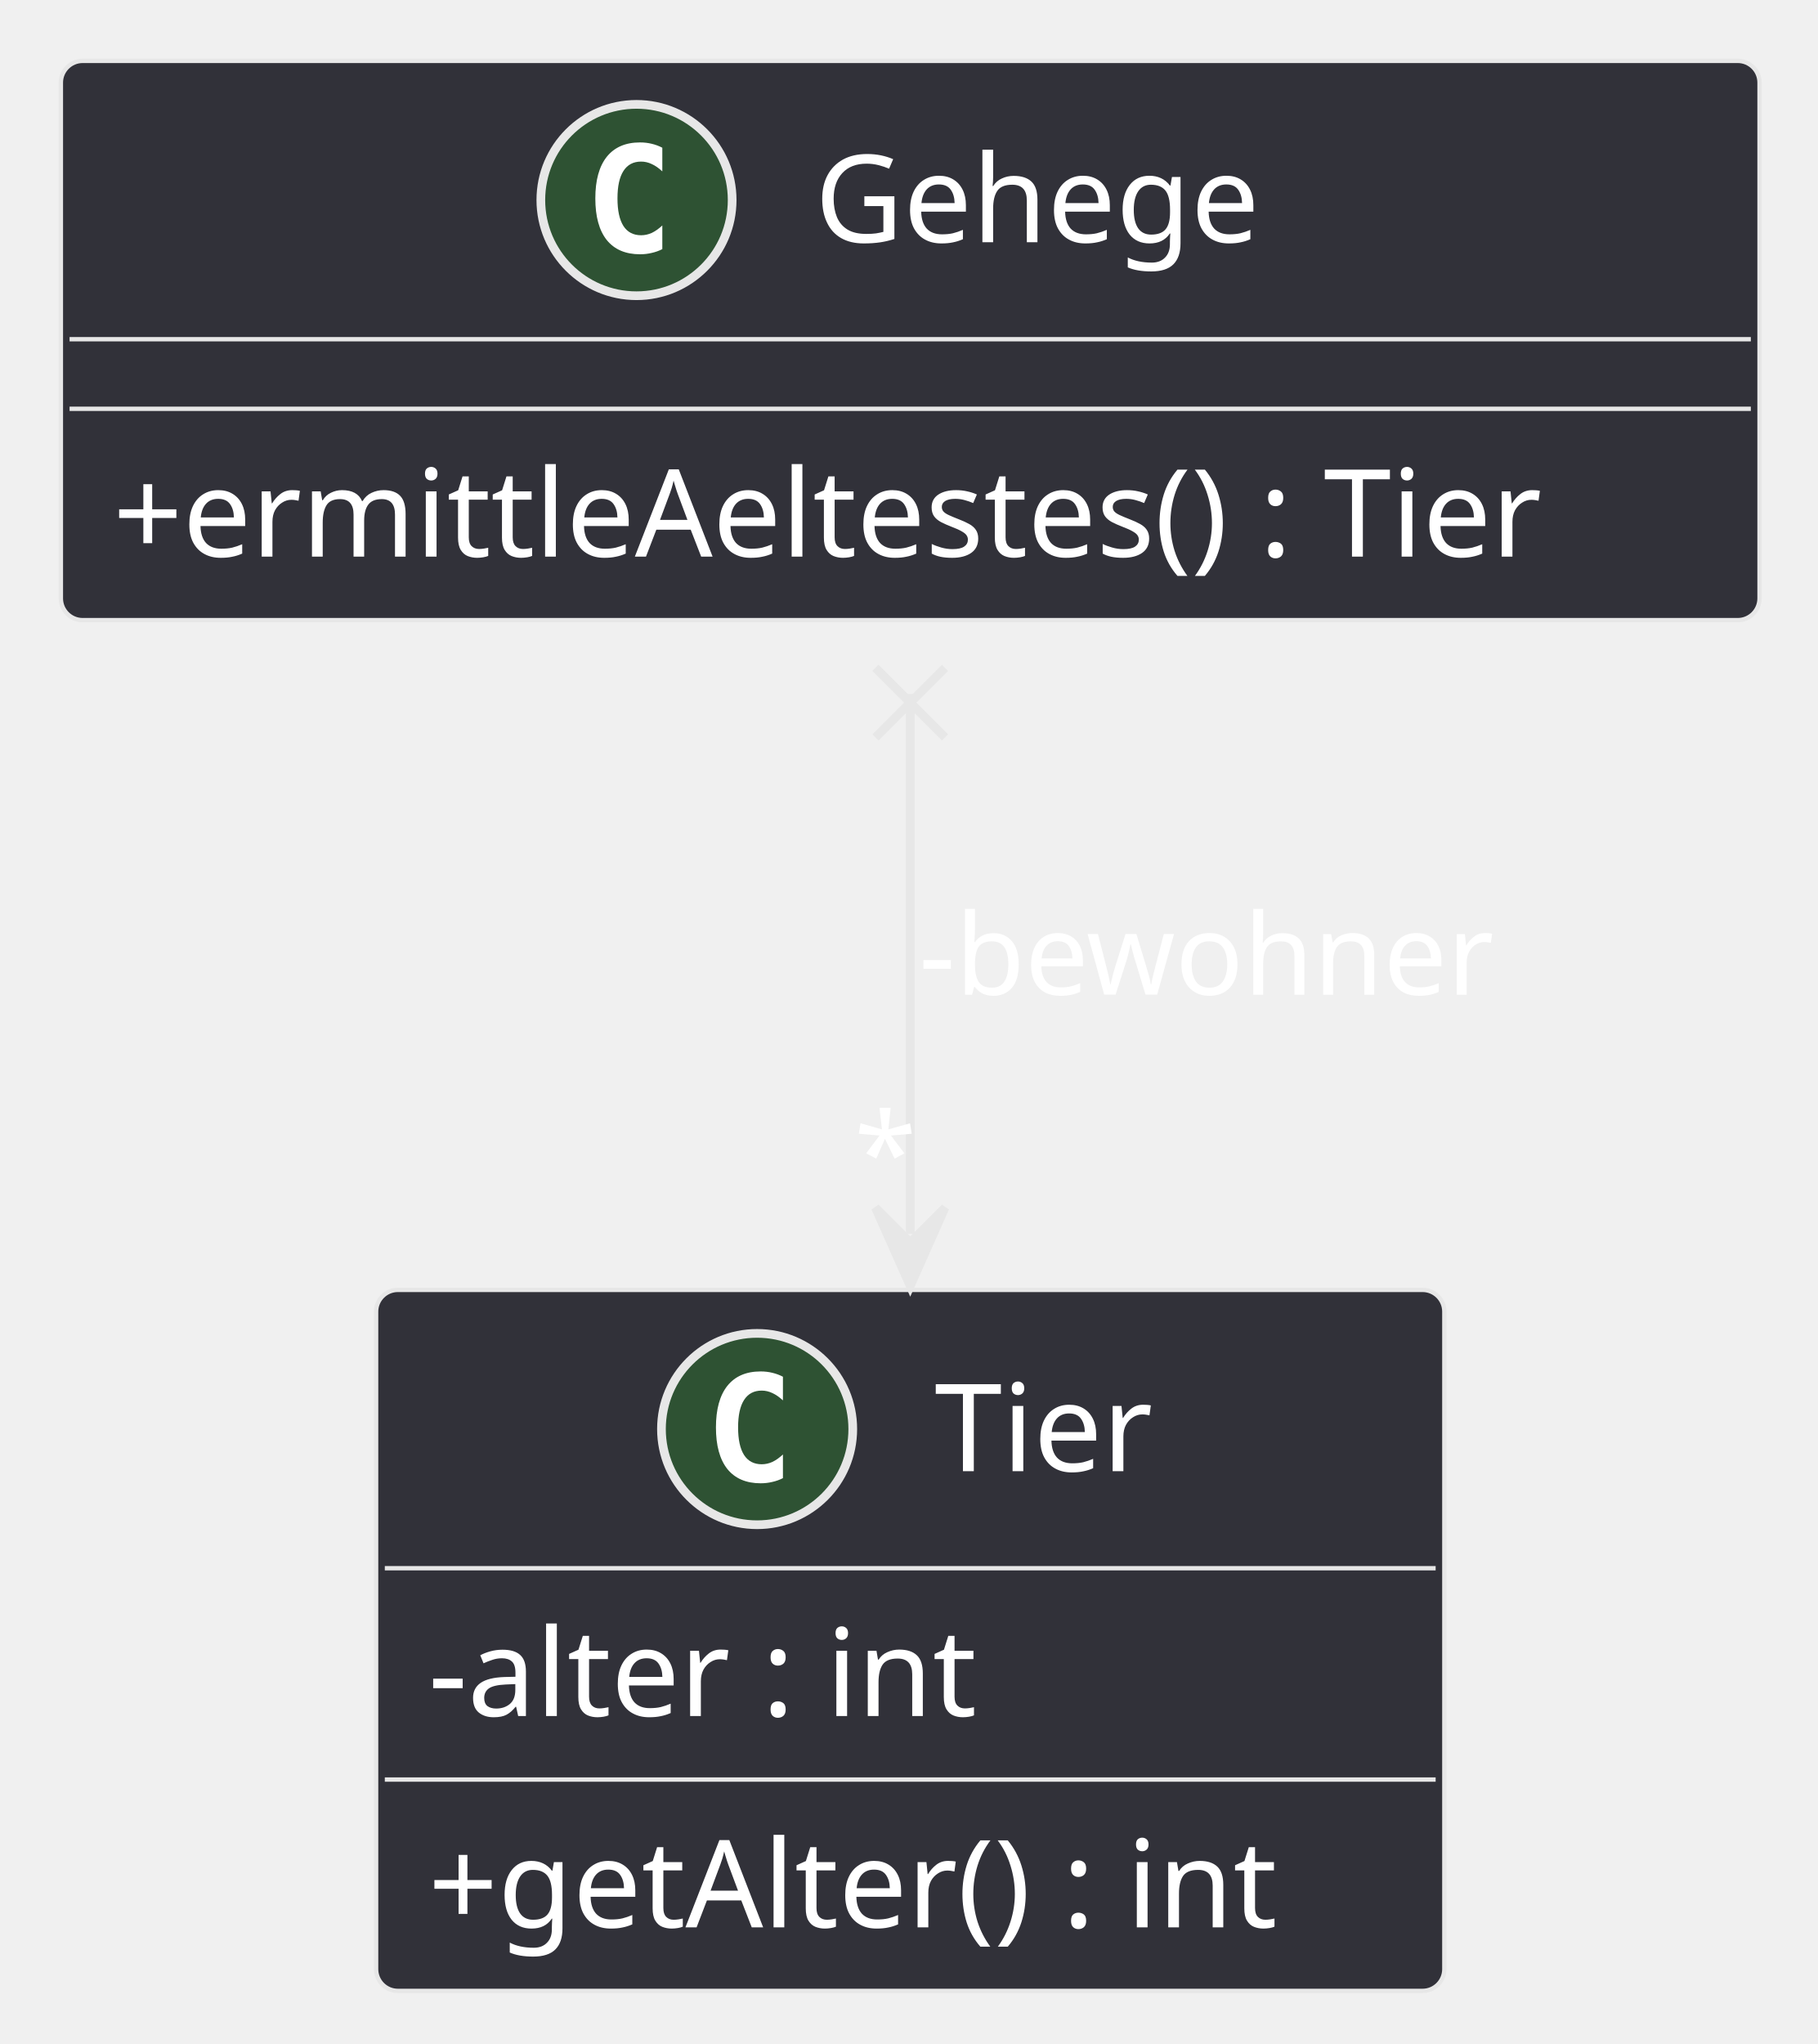
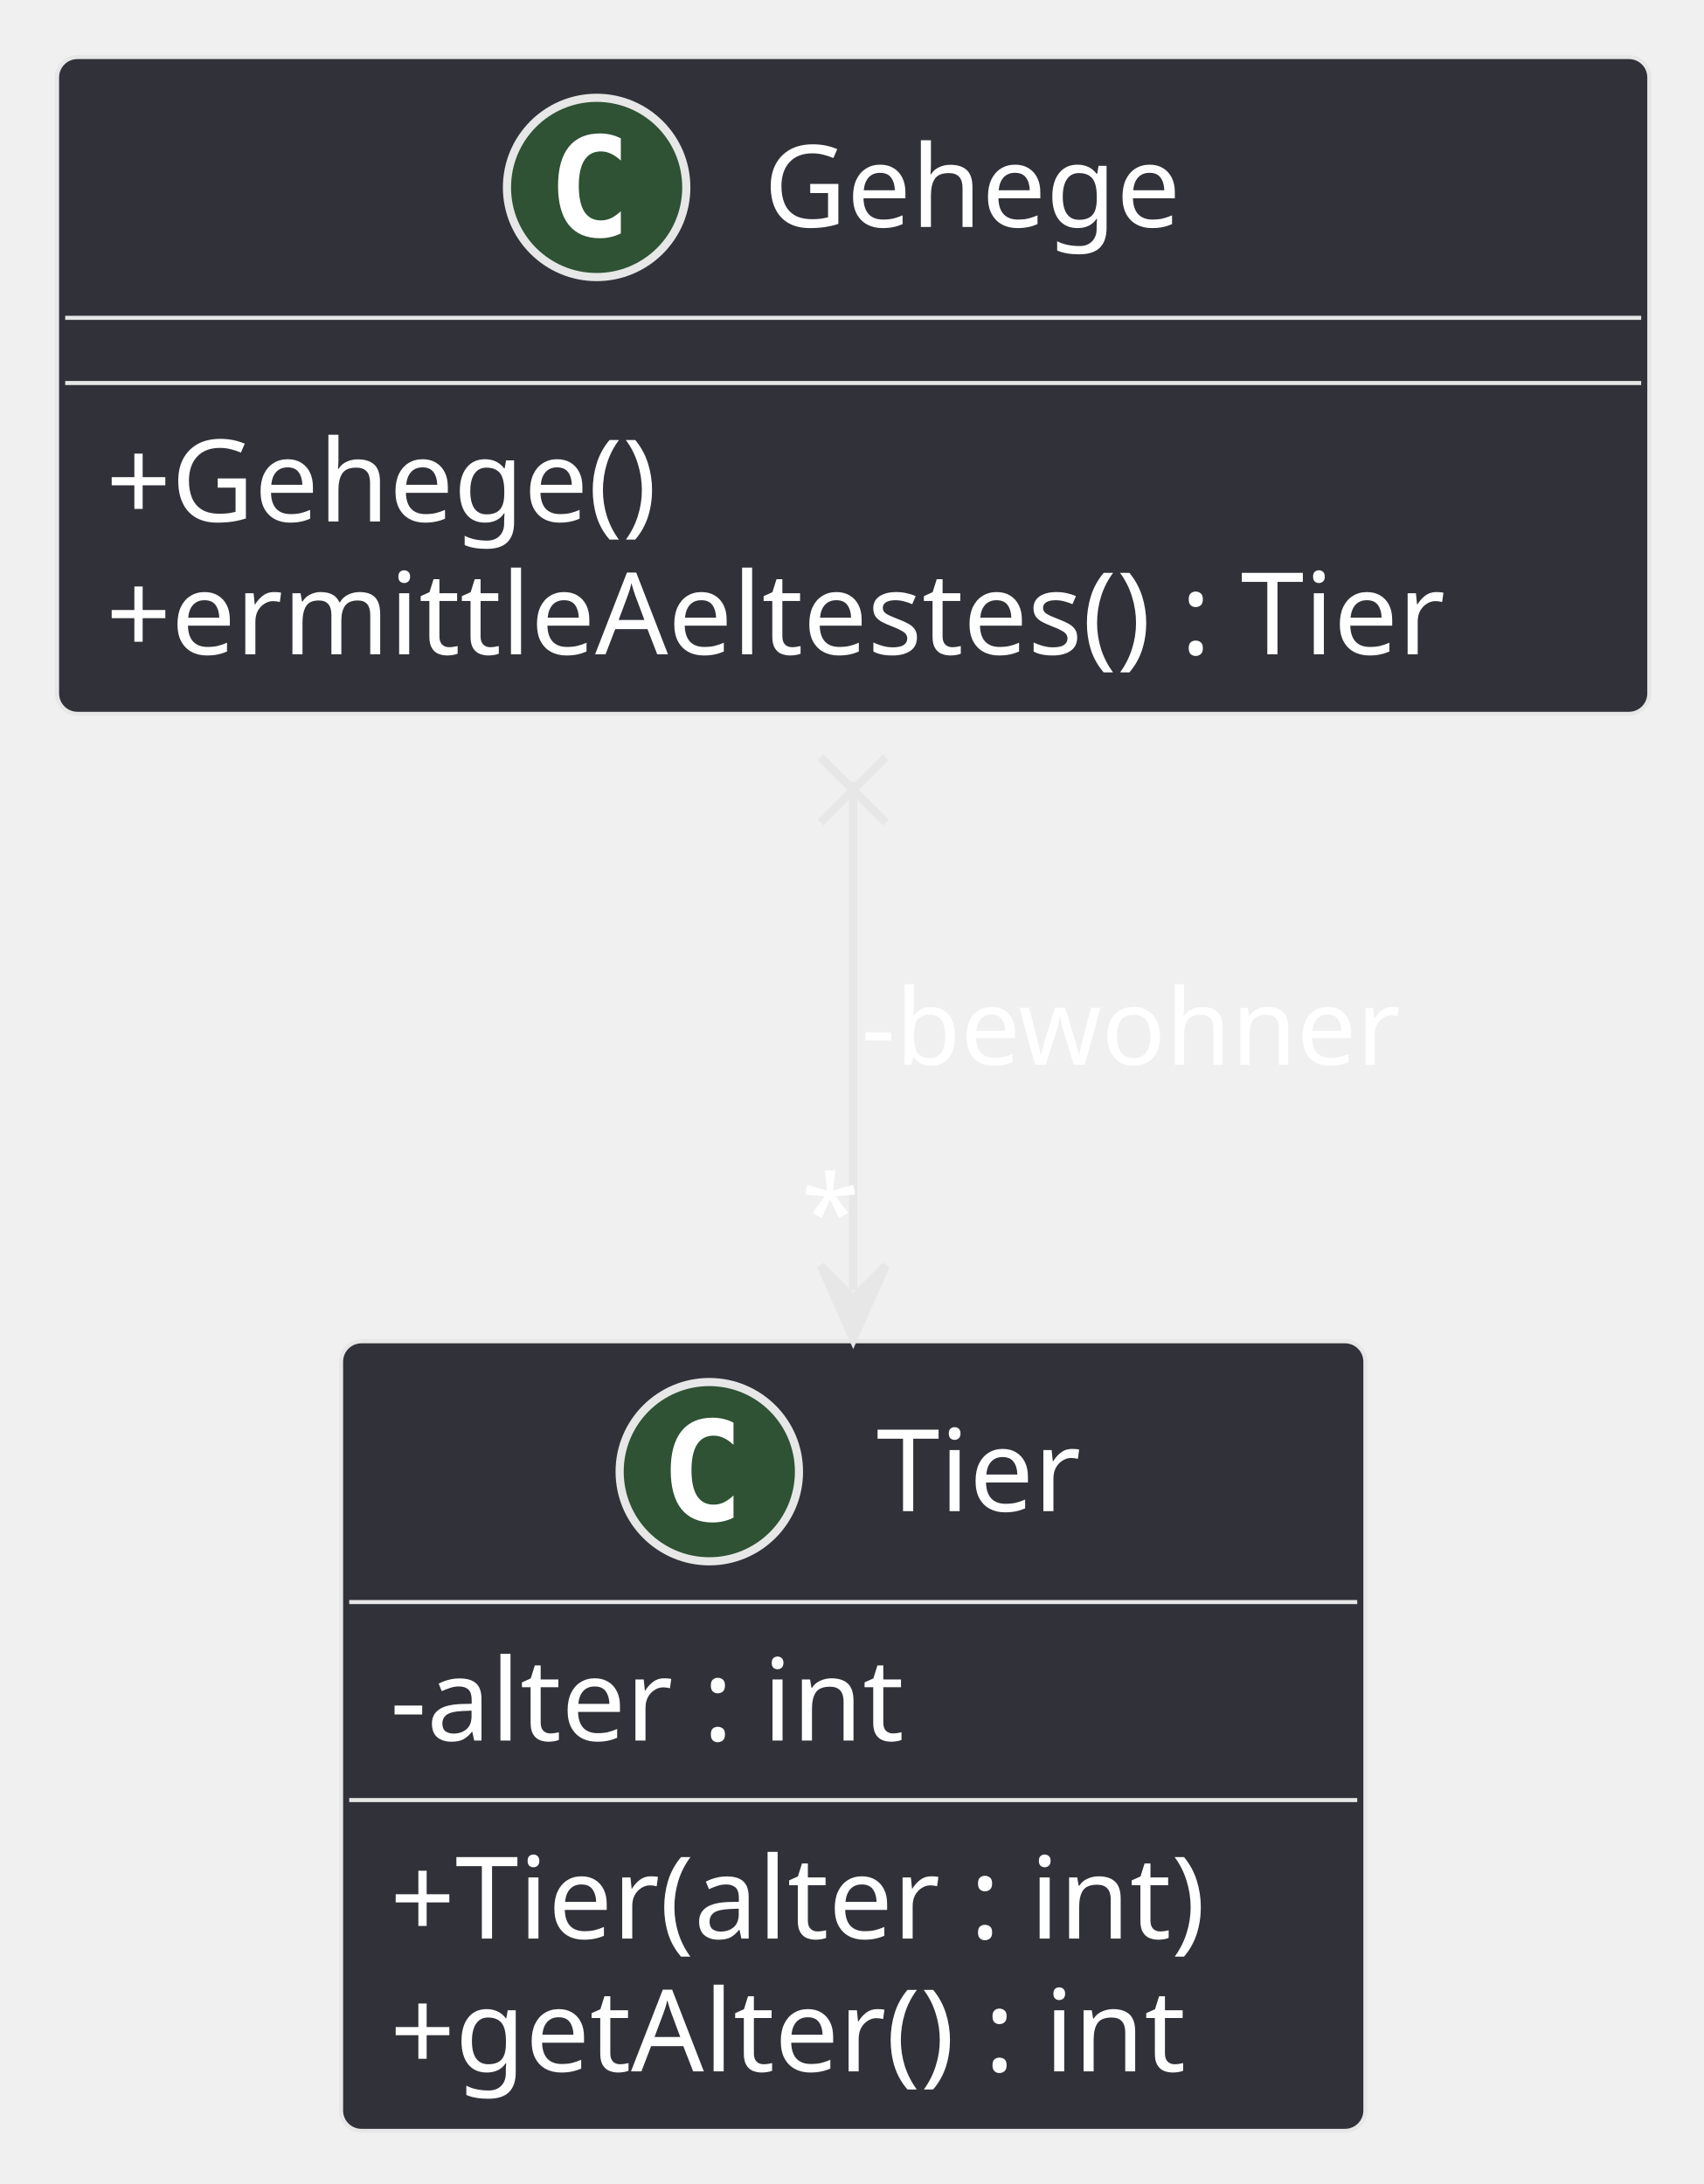
- <svg xmlns="http://www.w3.org/2000/svg" contentStyleType="text/css" data-diagram-type="CLASS" height="235px" preserveAspectRatio="none" style="width:209px;height:235px;" version="1.1" viewBox="0 0 209 235" width="209px" zoomAndPan="magnify">
+ <svg xmlns="http://www.w3.org/2000/svg" contentStyleType="text/css" data-diagram-type="CLASS" height="268px" preserveAspectRatio="none" style="width:209px;height:268px;" version="1.1" viewBox="0 0 209 268" width="209px" zoomAndPan="magnify">
  <defs />
  <g>
    <g class="entity" data-qualified-name="Gehege" data-source-line="3" id="ent0002">
-       <rect fill="#313139" height="64.297" rx="2.5" ry="2.5" style="stroke:#E7E7E7;stroke-width:0.5;" width="195.333" x="7" y="7" />
+       <rect fill="#313139" height="80.594" rx="2.5" ry="2.5" style="stroke:#E7E7E7;stroke-width:0.5;" width="195.333" x="7" y="7" />
      <ellipse cx="73.192" cy="23" fill="#2E5233" rx="11" ry="11" style="stroke:#E7E7E7;stroke-width:1;" />
      <path d="M76.161,28.641 Q75.583,28.938 74.942,29.078 Q74.302,29.234 73.599,29.234 Q71.099,29.234 69.77,27.594 Q68.458,25.938 68.458,22.812 Q68.458,19.688 69.77,18.031 Q71.099,16.375 73.599,16.375 Q74.302,16.375 74.942,16.531 Q75.599,16.688 76.161,16.984 L76.161,19.703 Q75.536,19.125 74.942,18.859 Q74.349,18.578 73.724,18.578 Q72.38,18.578 71.692,19.656 Q71.005,20.719 71.005,22.812 Q71.005,24.906 71.692,25.984 Q72.38,27.047 73.724,27.047 Q74.349,27.047 74.942,26.781 Q75.536,26.5 76.161,25.922 L76.161,28.641 Z " fill="#FFFFFF" />
      <text fill="#FFFFFF" font-family="sans-serif" font-size="14" lengthAdjust="spacing" textLength="54.448" x="93.692" y="27.847">Gehege</text>
      <line style="stroke:#E7E7E7;stroke-width:0.5;" x1="8" x2="201.333" y1="39" y2="39" />
      <line style="stroke:#E7E7E7;stroke-width:0.5;" x1="8" x2="201.333" y1="47" y2="47" />
-       <text fill="#FFFFFF" font-family="sans-serif" font-size="14" lengthAdjust="spacing" textLength="183.333" x="13" y="63.995">+ermittleAeltestes() : Tier</text>
+       <text fill="#FFFFFF" font-family="sans-serif" font-size="14" lengthAdjust="spacing" textLength="77.103" x="13" y="63.995">+Gehege()</text>
+       <text fill="#FFFFFF" font-family="sans-serif" font-size="14" lengthAdjust="spacing" textLength="183.333" x="13" y="80.292">+ermittleAeltestes() : Tier</text>
    </g>
-     <g class="entity" data-qualified-name="Tier" data-source-line="6" id="ent0003">
-       <rect fill="#313139" height="80.594" rx="2.5" ry="2.5" style="stroke:#E7E7E7;stroke-width:0.5;" width="122.838" x="43.25" y="148.3" />
-       <ellipse cx="87.062" cy="164.3" fill="#2E5233" rx="11" ry="11" style="stroke:#E7E7E7;stroke-width:1;" />
-       <path d="M90.031,169.941 Q89.453,170.238 88.812,170.378 Q88.172,170.534 87.469,170.534 Q84.969,170.534 83.64,168.894 Q82.328,167.238 82.328,164.113 Q82.328,160.988 83.64,159.331 Q84.969,157.675 87.469,157.675 Q88.172,157.675 88.812,157.831 Q89.469,157.988 90.031,158.284 L90.031,161.003 Q89.406,160.425 88.812,160.159 Q88.219,159.878 87.594,159.878 Q86.25,159.878 85.562,160.956 Q84.875,162.019 84.875,164.113 Q84.875,166.206 85.562,167.284 Q86.25,168.347 87.594,168.347 Q88.219,168.347 88.812,168.081 Q89.406,167.8 90.031,167.222 L90.031,169.941 Z " fill="#FFFFFF" />
-       <text fill="#FFFFFF" font-family="sans-serif" font-size="14" lengthAdjust="spacing" textLength="26.811" x="107.465" y="169.147">Tier</text>
-       <line style="stroke:#E7E7E7;stroke-width:0.5;" x1="44.25" x2="165.088" y1="180.3" y2="180.3" />
-       <text fill="#FFFFFF" font-family="sans-serif" font-size="14" lengthAdjust="spacing" textLength="69.248" x="49.25" y="197.295">-alter : int</text>
-       <line style="stroke:#E7E7E7;stroke-width:0.5;" x1="44.25" x2="165.088" y1="204.597" y2="204.597" />
-       <text fill="#FFFFFF" font-family="sans-serif" font-size="14" lengthAdjust="spacing" textLength="110.838" x="49.25" y="221.592">+getAlter() : int</text>
+     <g class="entity" data-qualified-name="Tier" data-source-line="7" id="ent0003">
+       <rect fill="#313139" height="96.891" rx="2.5" ry="2.5" style="stroke:#E7E7E7;stroke-width:0.5;" width="125.661" x="41.84" y="164.59" />
+       <ellipse cx="87.015" cy="180.59" fill="#2E5233" rx="11" ry="11" style="stroke:#E7E7E7;stroke-width:1;" />
+       <path d="M89.984,186.231 Q89.406,186.528 88.765,186.668 Q88.125,186.824 87.421,186.824 Q84.921,186.824 83.593,185.184 Q82.281,183.528 82.281,180.403 Q82.281,177.278 83.593,175.621 Q84.921,173.965 87.421,173.965 Q88.125,173.965 88.765,174.121 Q89.421,174.278 89.984,174.574 L89.984,177.293 Q89.359,176.715 88.765,176.449 Q88.171,176.168 87.546,176.168 Q86.203,176.168 85.515,177.246 Q84.828,178.309 84.828,180.403 Q84.828,182.496 85.515,183.574 Q86.203,184.637 87.546,184.637 Q88.171,184.637 88.765,184.371 Q89.359,184.09 89.984,183.512 L89.984,186.231 Z " fill="#FFFFFF" />
+       <text fill="#FFFFFF" font-family="sans-serif" font-size="14" lengthAdjust="spacing" textLength="26.811" x="107.515" y="185.437">Tier</text>
+       <line style="stroke:#E7E7E7;stroke-width:0.5;" x1="42.84" x2="166.501" y1="196.59" y2="196.59" />
+       <text fill="#FFFFFF" font-family="sans-serif" font-size="14" lengthAdjust="spacing" textLength="69.248" x="47.84" y="213.585">-alter : int</text>
+       <line style="stroke:#E7E7E7;stroke-width:0.5;" x1="42.84" x2="166.501" y1="220.887" y2="220.887" />
+       <text fill="#FFFFFF" font-family="sans-serif" font-size="14" lengthAdjust="spacing" textLength="113.661" x="47.84" y="237.882">+Tier(alter : int)</text>
+       <text fill="#FFFFFF" font-family="sans-serif" font-size="14" lengthAdjust="spacing" textLength="110.838" x="47.84" y="254.179">+getAlter() : int</text>
    </g>
-     <g class="link" data-entity-1="ent0002" data-entity-2="ent0003" data-link-type="dependency" data-source-line="10" id="lnk4">
-       <path codeLine="10" d="M104.67,79.78 C104.67,102.03 104.67,117.98 104.67,141.85" fill="none" id="Gehege-Tier" style="stroke:#E7E7E7;stroke-width:1;" />
-       <path d="M100.67,76.78 L108.67,84.78 M108.67,76.78 L100.67,84.78" fill="none" style="stroke:#E7E7E7;stroke-width:1;" />
-       <polygon fill="#E7E7E7" points="104.67,147.85,108.67,138.85,104.67,142.85,100.67,138.85,104.67,147.85" style="stroke:#E7E7E7;stroke-width:1;" />
-       <text fill="#FFFFFF" font-family="sans-serif" font-size="13" lengthAdjust="spacing" textLength="69.348" x="105.67" y="114.367">-bewohner</text>
-       <text fill="#FFFFFF" font-family="sans-serif" font-size="13" lengthAdjust="spacing" textLength="6.5" x="98.232" y="137.238">*</text>
+     <g class="link" data-entity-1="ent0002" data-entity-2="ent0003" data-link-type="dependency" data-source-line="12" id="lnk4">
+       <path codeLine="12" d="M104.67,95.93 C104.67,118.93 104.67,134.05 104.67,158.31" fill="none" id="Gehege-Tier" style="stroke:#E7E7E7;stroke-width:1;" />
+       <path d="M100.67,92.93 L108.67,100.93 M108.67,92.93 L100.67,100.93" fill="none" style="stroke:#E7E7E7;stroke-width:1;" />
+       <polygon fill="#E7E7E7" points="104.67,164.31,108.67,155.31,104.67,159.31,100.67,155.31,104.67,164.31" style="stroke:#E7E7E7;stroke-width:1;" />
+       <text fill="#FFFFFF" font-family="sans-serif" font-size="13" lengthAdjust="spacing" textLength="69.348" x="105.67" y="130.657">-bewohner</text>
+       <text fill="#FFFFFF" font-family="sans-serif" font-size="13" lengthAdjust="spacing" textLength="6.5" x="98.283" y="153.48">*</text>
    </g>
  </g>
</svg>
